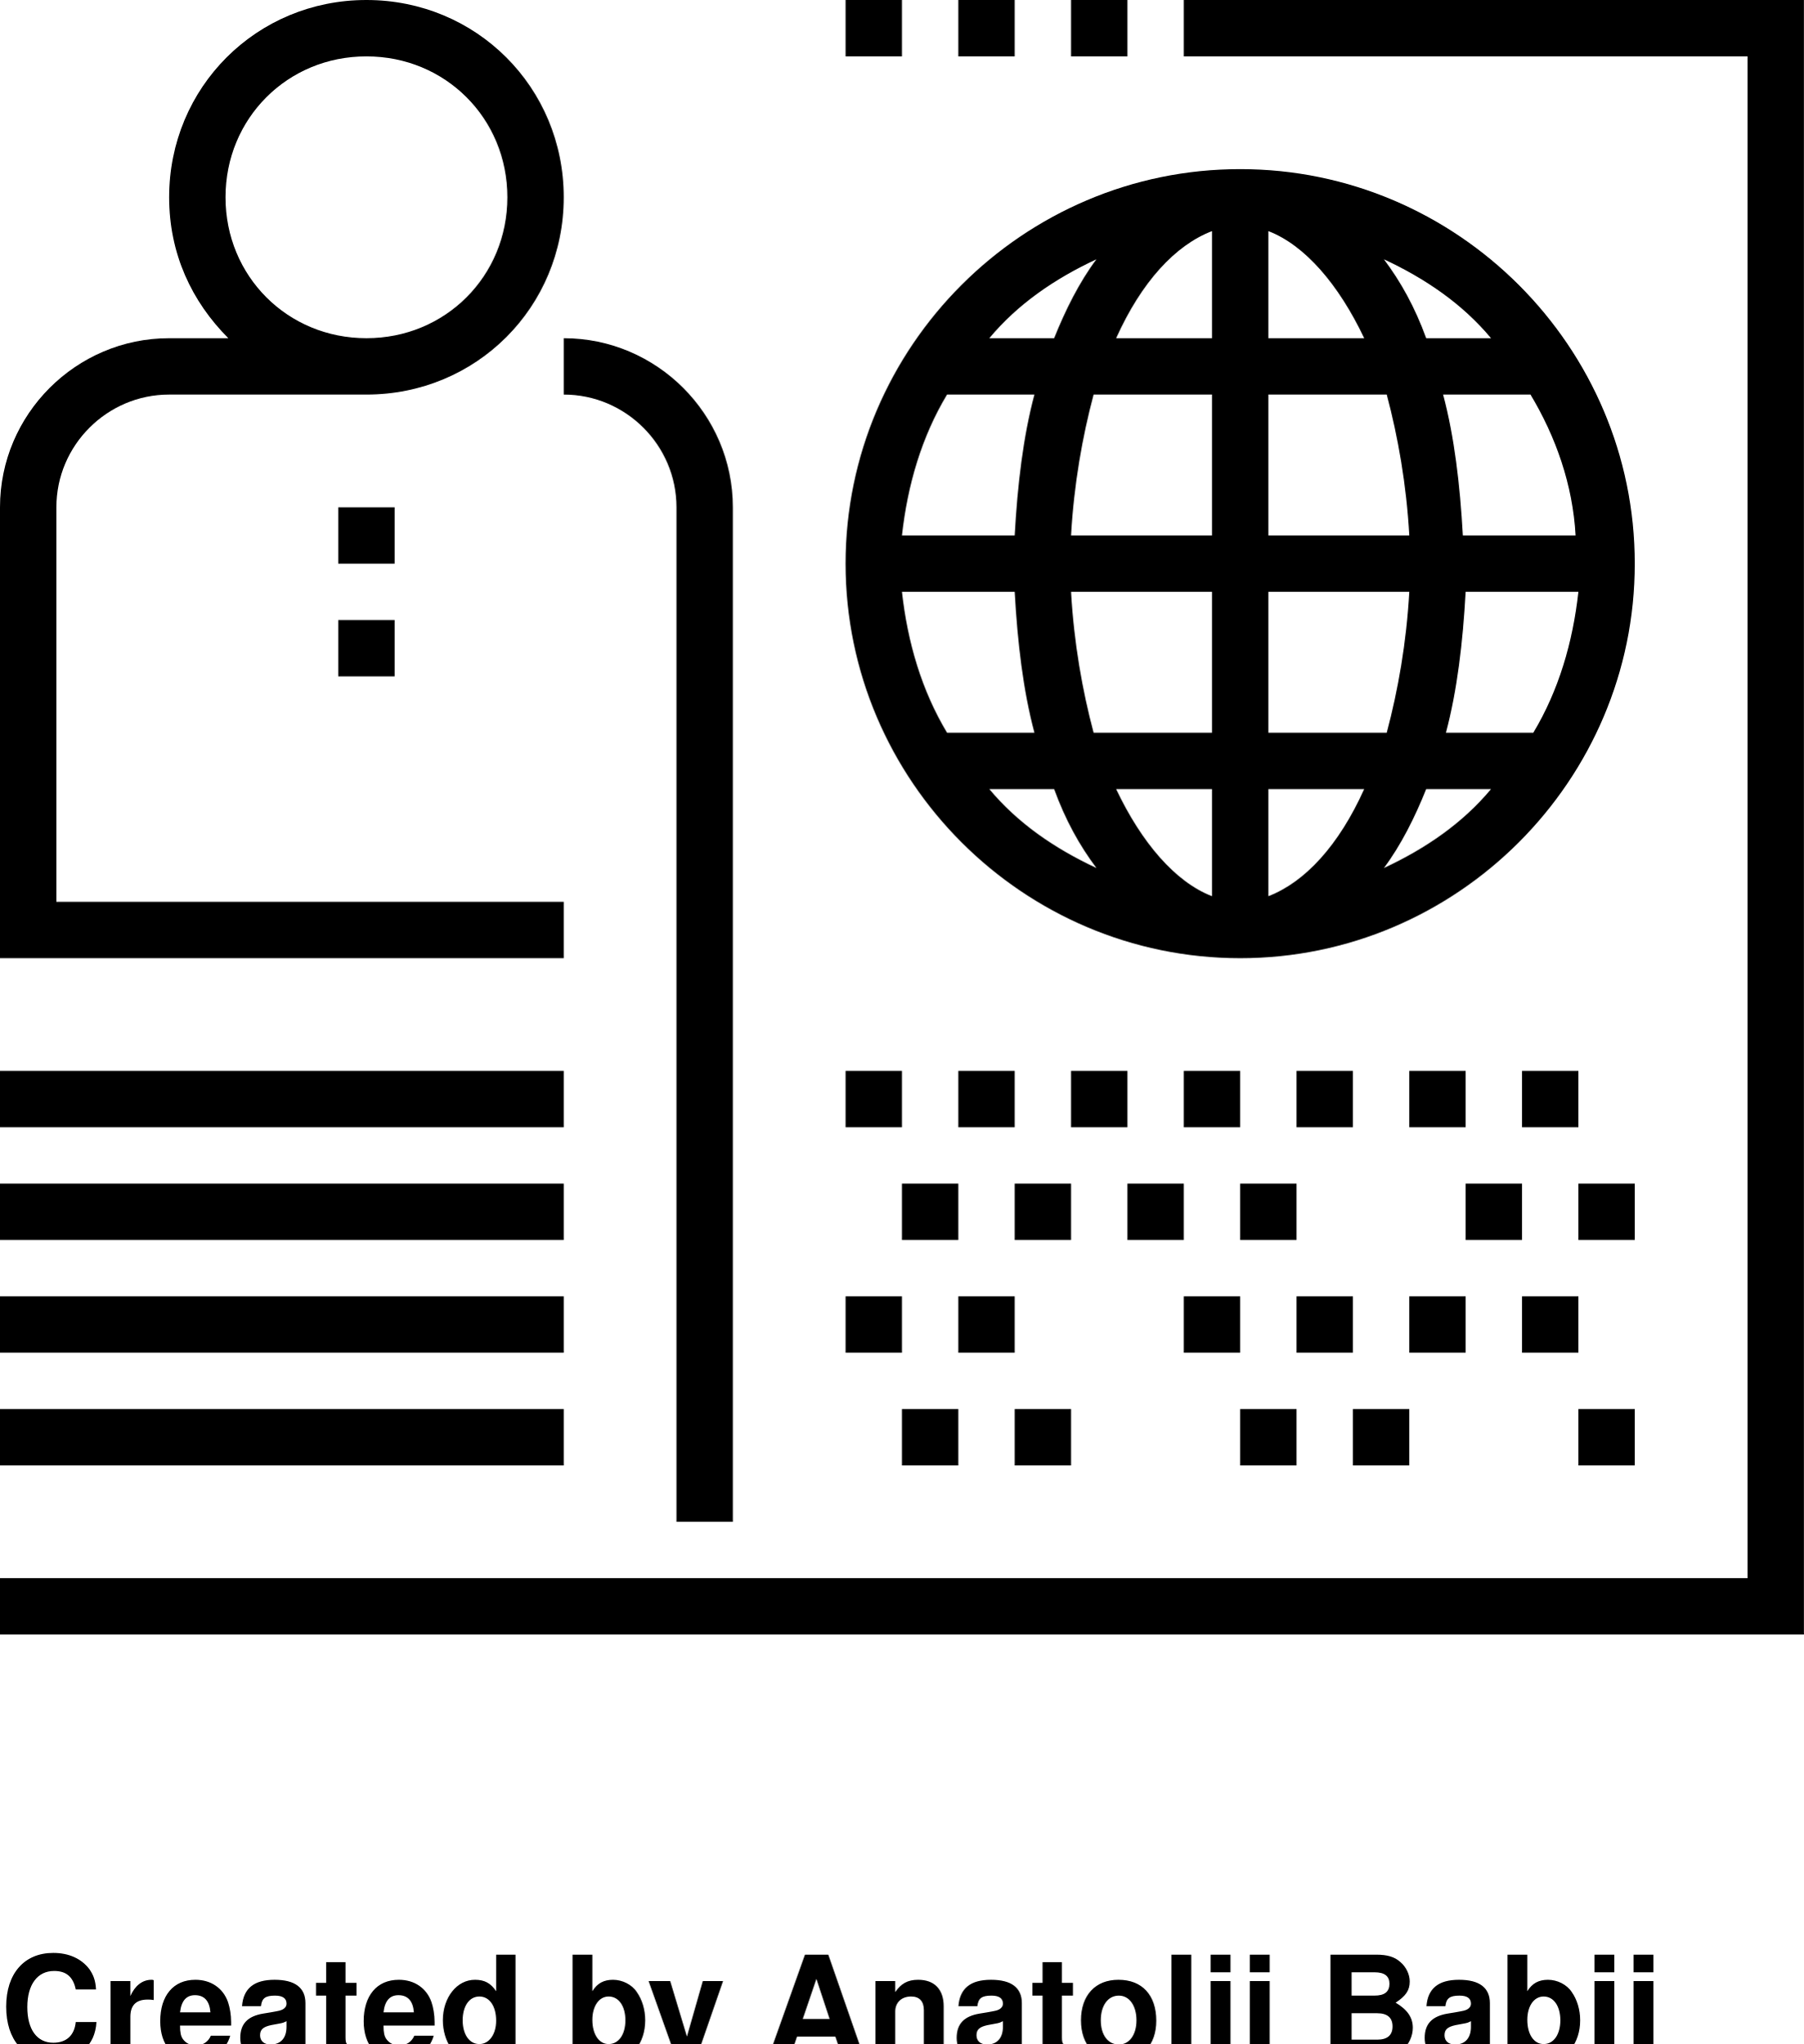
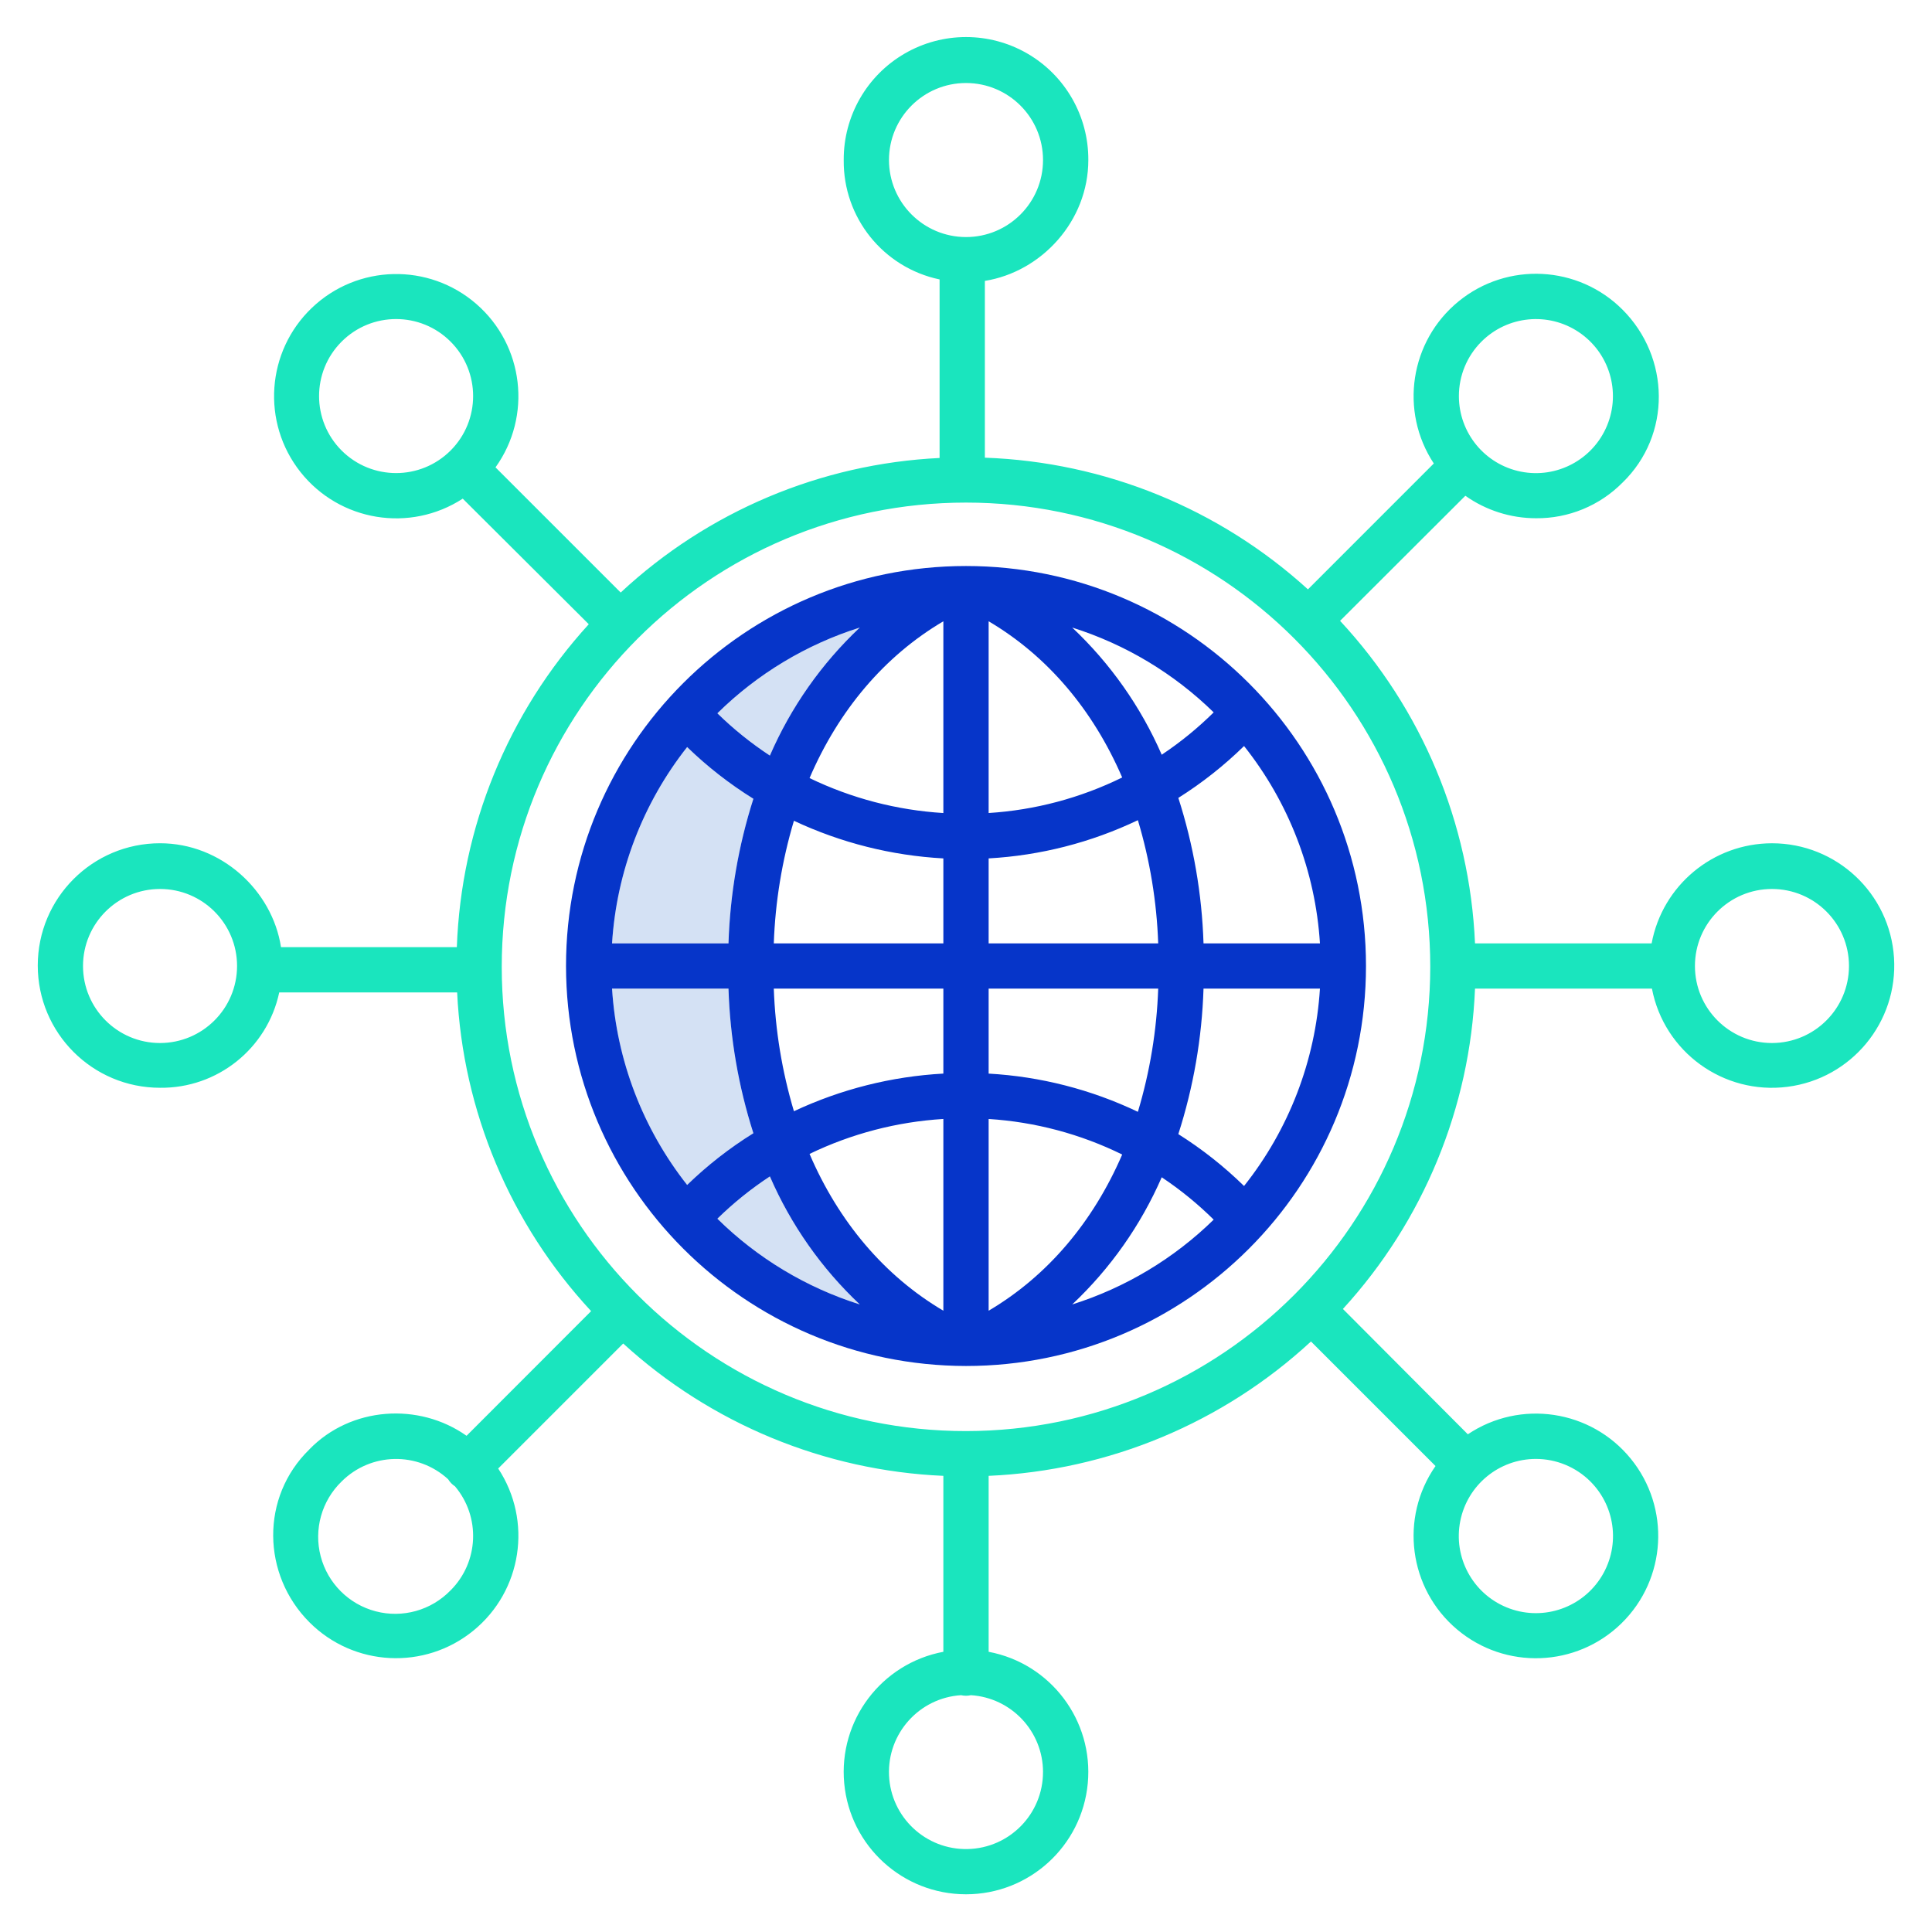
- <svg xmlns="http://www.w3.org/2000/svg" version="1.1" x="0px" y="0px" viewBox="0 0 64 72.5" style="enable-background:new 0 0 64 58;" xml:space="preserve">
-   <g>
-     <rect x="38" y="0" width="2" height="2" />
-     <rect x="34" y="0" width="2" height="2" />
-     <rect x="30" y="0" width="2" height="2" />
-     <polygon points="42,0 42,2 62,2 62,56 0,56 0,58 64,58 64,0  " />
-     <path d="M20,14c2.2,0,4,1.8,4,4v36h2V18c0-3.3-2.7-6-6-6V14z" />
-     <rect y="50" width="20" height="2" />
-     <rect y="46" width="20" height="2" />
-     <rect y="42" width="20" height="2" />
-     <rect y="38" width="20" height="2" />
-     <path d="M44,34c7.7,0,14-6.3,14-14c0-7.7-6.3-14-14-14c-7.7,0-14,6.3-14,14C30,27.7,36.3,34,44,34z M55.9,19h-4   c-0.1-1.8-0.3-3.5-0.7-5h3.1C55.2,15.5,55.8,17.2,55.9,19z M43,28v3.8c-1.3-0.5-2.5-1.9-3.4-3.8H43z M38.8,26   c-0.4-1.5-0.7-3.2-0.8-5h5v5H38.8z M45,31.8V28h3.4C47.5,30,46.3,31.3,45,31.8z M45,26v-5h5c-0.1,1.8-0.4,3.5-0.8,5H45z M52,21h4   c-0.2,1.8-0.7,3.5-1.6,5h-3.1C51.7,24.5,51.9,22.8,52,21z M50,19h-5v-5h4.2C49.6,15.5,49.9,17.2,50,19z M45,12V8.2   c1.3,0.5,2.5,1.9,3.4,3.8H45z M43,8.2V12h-3.4C40.5,10,41.7,8.7,43,8.2z M43,14v5h-5c0.1-1.8,0.4-3.5,0.8-5H43z M36,19h-4   c0.2-1.8,0.7-3.5,1.6-5h3.1C36.3,15.5,36.1,17.2,36,19z M36,21c0.1,1.8,0.3,3.5,0.7,5h-3.1c-0.9-1.5-1.4-3.2-1.6-5H36z M35.1,28   h2.3c0.4,1.1,0.9,2,1.5,2.8C37.4,30.1,36.1,29.2,35.1,28z M49.1,30.8c0.6-0.8,1.1-1.8,1.5-2.8h2.3C51.9,29.2,50.6,30.1,49.1,30.8z    M52.9,12h-2.3c-0.4-1.1-0.9-2-1.5-2.8C50.6,9.9,51.9,10.8,52.9,12z M38.9,9.2c-0.6,0.8-1.1,1.8-1.5,2.8h-2.3   C36.1,10.8,37.4,9.9,38.9,9.2z" />
-     <rect x="12" y="18" width="2" height="2" />
-     <rect x="12" y="22" width="2" height="2" />
-     <path d="M20,32H2V18c0-2.2,1.8-4,4-4h7c3.9,0,7-3.1,7-7s-3.1-7-7-7S6,3.1,6,7c0,2,0.8,3.7,2.1,5H6c-3.3,0-6,2.7-6,6v16h20V32z M8,7   c0-2.8,2.2-5,5-5s5,2.2,5,5c0,2.8-2.2,5-5,5S8,9.8,8,7z" />
-     <rect x="32" y="50" width="2" height="2" />
-     <rect x="36" y="50" width="2" height="2" />
-     <rect x="34" y="46" width="2" height="2" />
-     <rect x="30" y="46" width="2" height="2" />
-     <rect x="32" y="42" width="2" height="2" />
-     <rect x="42" y="46" width="2" height="2" />
-     <rect x="36" y="42" width="2" height="2" />
-     <rect x="40" y="42" width="2" height="2" />
-     <rect x="44" y="42" width="2" height="2" />
-     <rect x="46" y="38" width="2" height="2" />
-     <rect x="42" y="38" width="2" height="2" />
-     <rect x="46" y="46" width="2" height="2" />
-     <rect x="50" y="38" width="2" height="2" />
-     <rect x="54" y="38" width="2" height="2" />
-     <rect x="52" y="42" width="2" height="2" />
-     <rect x="56" y="42" width="2" height="2" />
-     <rect x="56" y="50" width="2" height="2" />
-     <rect x="50" y="46" width="2" height="2" />
-     <rect x="54" y="46" width="2" height="2" />
-     <rect x="44" y="50" width="2" height="2" />
-     <rect x="48" y="50" width="2" height="2" />
-     <rect x="30" y="38" width="2" height="2" />
-     <rect x="34" y="38" width="2" height="2" />
-     <rect x="38" y="38" width="2" height="2" />
-   </g>
-   <text x="0" y="73" fill="#000000" font-size="5px" font-weight="bold" font-family="'Helvetica Neue', Helvetica, Arial-Unicode, Arial, Sans-serif">Created by Anatolii Babii</text>
-   <text x="0" y="78" fill="#000000" font-size="5px" font-weight="bold" font-family="'Helvetica Neue', Helvetica, Arial-Unicode, Arial, Sans-serif">from the Noun Project</text>
+ <svg xmlns="http://www.w3.org/2000/svg" id="Layer_1" data-name="Layer 1" viewBox="0 0 512 512" width="512" height="512">
+   <path d="M182.1,197.974a104.128,104.128,0,0,0,17.558,13.709,140.684,140.684,0,0,0-6.6,38.317H162.2A93.529,93.529,0,0,1,182.1,197.974Z" style="fill:#d4e1f4" />
+   <path d="M227.853,345.693a94.1,94.1,0,0,1-37.745-22.724,92.139,92.139,0,0,1,13.921-11.207A102.835,102.835,0,0,0,227.853,345.693Z" style="fill:#d4e1f4" />
+   <path d="M204.029,200.238a92.139,92.139,0,0,1-13.921-11.207,94.115,94.115,0,0,1,37.745-22.725A102.85,102.85,0,0,0,204.029,200.238Z" style="fill:#d4e1f4" />
+   <path d="M193.055,262a140.684,140.684,0,0,0,6.6,38.317A104.088,104.088,0,0,0,182.1,314.026,93.529,93.529,0,0,1,162.2,262Z" style="fill:#d4e1f4" />
+   <path d="M256,362A106,106,0,1,0,150,256,106.12,106.12,0,0,0,256,362ZM182.1,197.974a104.128,104.128,0,0,0,17.558,13.709,140.684,140.684,0,0,0-6.6,38.317H162.2A93.529,93.529,0,0,1,182.1,197.974ZM349.8,250H318.945a140.587,140.587,0,0,0-6.674-38.547,104.592,104.592,0,0,0,17.417-13.748A93.528,93.528,0,0,1,349.8,250Zm-20.115,64.3a104.592,104.592,0,0,0-17.417-13.748A140.587,140.587,0,0,0,318.945,262H349.8A93.528,93.528,0,0,1,329.688,314.3ZM262,347.352v-50.81a93.574,93.574,0,0,1,35.393,9.419C289.685,323.824,277.61,338.148,262,347.352Zm0-62.836V262h44.936a129.37,129.37,0,0,1-5.385,32.644A105.581,105.581,0,0,0,262,284.516ZM262,250V227.484a105.581,105.581,0,0,0,39.551-10.128A129.37,129.37,0,0,1,306.936,250Zm0-34.542v-50.81c15.61,9.2,27.685,23.528,35.392,41.391A93.564,93.564,0,0,1,262,215.458Zm-12-50.81v50.815a94.872,94.872,0,0,1-35.462-9.263C222.242,188.261,234.343,173.88,250,164.648Zm0,62.84V250H205.064a129.482,129.482,0,0,1,5.334-32.488A106.912,106.912,0,0,0,250,227.488ZM250,262v22.512a106.912,106.912,0,0,0-39.6,9.976A129.482,129.482,0,0,1,205.064,262Zm0,34.537v50.815c-15.657-9.232-27.758-23.613-35.462-41.552A94.872,94.872,0,0,1,250,296.537Zm-22.147,49.156a94.1,94.1,0,0,1-37.745-22.724,92.139,92.139,0,0,1,13.921-11.207A102.835,102.835,0,0,0,227.853,345.693Zm80.016-33.7a92.528,92.528,0,0,1,13.769,11.225,94.094,94.094,0,0,1-37.491,22.476A102.768,102.768,0,0,0,307.869,311.992Zm0-111.984a102.783,102.783,0,0,0-23.722-33.7,94.1,94.1,0,0,1,37.491,22.477A92.528,92.528,0,0,1,307.869,200.008Zm-103.84.23a92.139,92.139,0,0,1-13.921-11.207,94.115,94.115,0,0,1,37.745-22.725A102.85,102.85,0,0,0,204.029,200.238ZM193.055,262a140.684,140.684,0,0,0,6.6,38.317A104.088,104.088,0,0,0,182.1,314.026,93.529,93.529,0,0,1,162.2,262Z" style="fill:#0635c9" />
+   <path d="M469.588,223.477A32.478,32.478,0,0,0,437.7,250H390.893a134.125,134.125,0,0,0-35.761-85.473l33.2-33.144a32.472,32.472,0,0,0,18.724,5.956A31.826,31.826,0,0,0,430,127.876v.007c13-12.638,12.611-33.2-.026-45.835a32.427,32.427,0,0,0-50,40.78l-33.357,33.361A134.23,134.23,0,0,0,261,121.291V74.44c15-2.407,27.418-15.852,27.418-32.028a32.412,32.412,0,1,0-64.823,0A31.971,31.971,0,0,0,249,74.052V121.37a133.439,133.439,0,0,0-84.511,35.658l-33.175-33.171a32.372,32.372,0,1,0-8.682,8.29l33.4,33.279A134.01,134.01,0,0,0,121.068,251h-46.6c-2.313-15-15.806-27.529-32.059-27.529a32.4,32.4,0,1,0,0,64.8A31.923,31.923,0,0,0,74,263h47.147a133.554,133.554,0,0,0,35.507,84.46L123.643,380.5C111,371.562,93,372.769,82,384.081v.015c-13,12.637-12.611,33.208.026,45.845a32.424,32.424,0,0,0,50-40.77l33.128-33.128A134.515,134.515,0,0,0,250,391.115v46.627a32.412,32.412,0,1,0,12,0V391.115a134.522,134.522,0,0,0,85.422-35.609l33.007,33.006a32.416,32.416,0,1,0,8.561-8.408l-33.106-33.216A133.815,133.815,0,0,0,390.893,262h46.888a32.4,32.4,0,1,0,31.807-38.523ZM392.6,90.537a20.411,20.411,0,1,1-5.979,14.434A20.35,20.35,0,0,1,392.6,90.537ZM235.588,42.412A20.412,20.412,0,1,1,256,62.824,20.435,20.435,0,0,1,235.588,42.412ZM90.537,119.4a20.413,20.413,0,1,1,28.867,0A20.435,20.435,0,0,1,90.537,119.4ZM42.412,276.412A20.412,20.412,0,1,1,62.824,256,20.435,20.435,0,0,1,42.412,276.412ZM119.4,421.463A20.412,20.412,0,1,1,90.537,392.6h0a20.422,20.422,0,0,1,28.228-.579,5.737,5.737,0,0,0,1.811,1.87,20.39,20.39,0,0,1-1.171,27.576Zm157.008,48.125a20.412,20.412,0,1,1-21.724-20.346,5.851,5.851,0,0,0,2.624,0A20.422,20.422,0,0,1,276.412,469.588ZM421.463,392.6a20.435,20.435,0,1,1-14.434-5.969A20.435,20.435,0,0,1,421.463,392.6ZM256,379.255A123.033,123.033,0,1,1,379.033,256.222,123.172,123.172,0,0,1,256,379.255ZM469.588,276.412A20.412,20.412,0,1,1,490,256,20.435,20.435,0,0,1,469.588,276.412Z" style="fill:#1ae5be" />
</svg>
